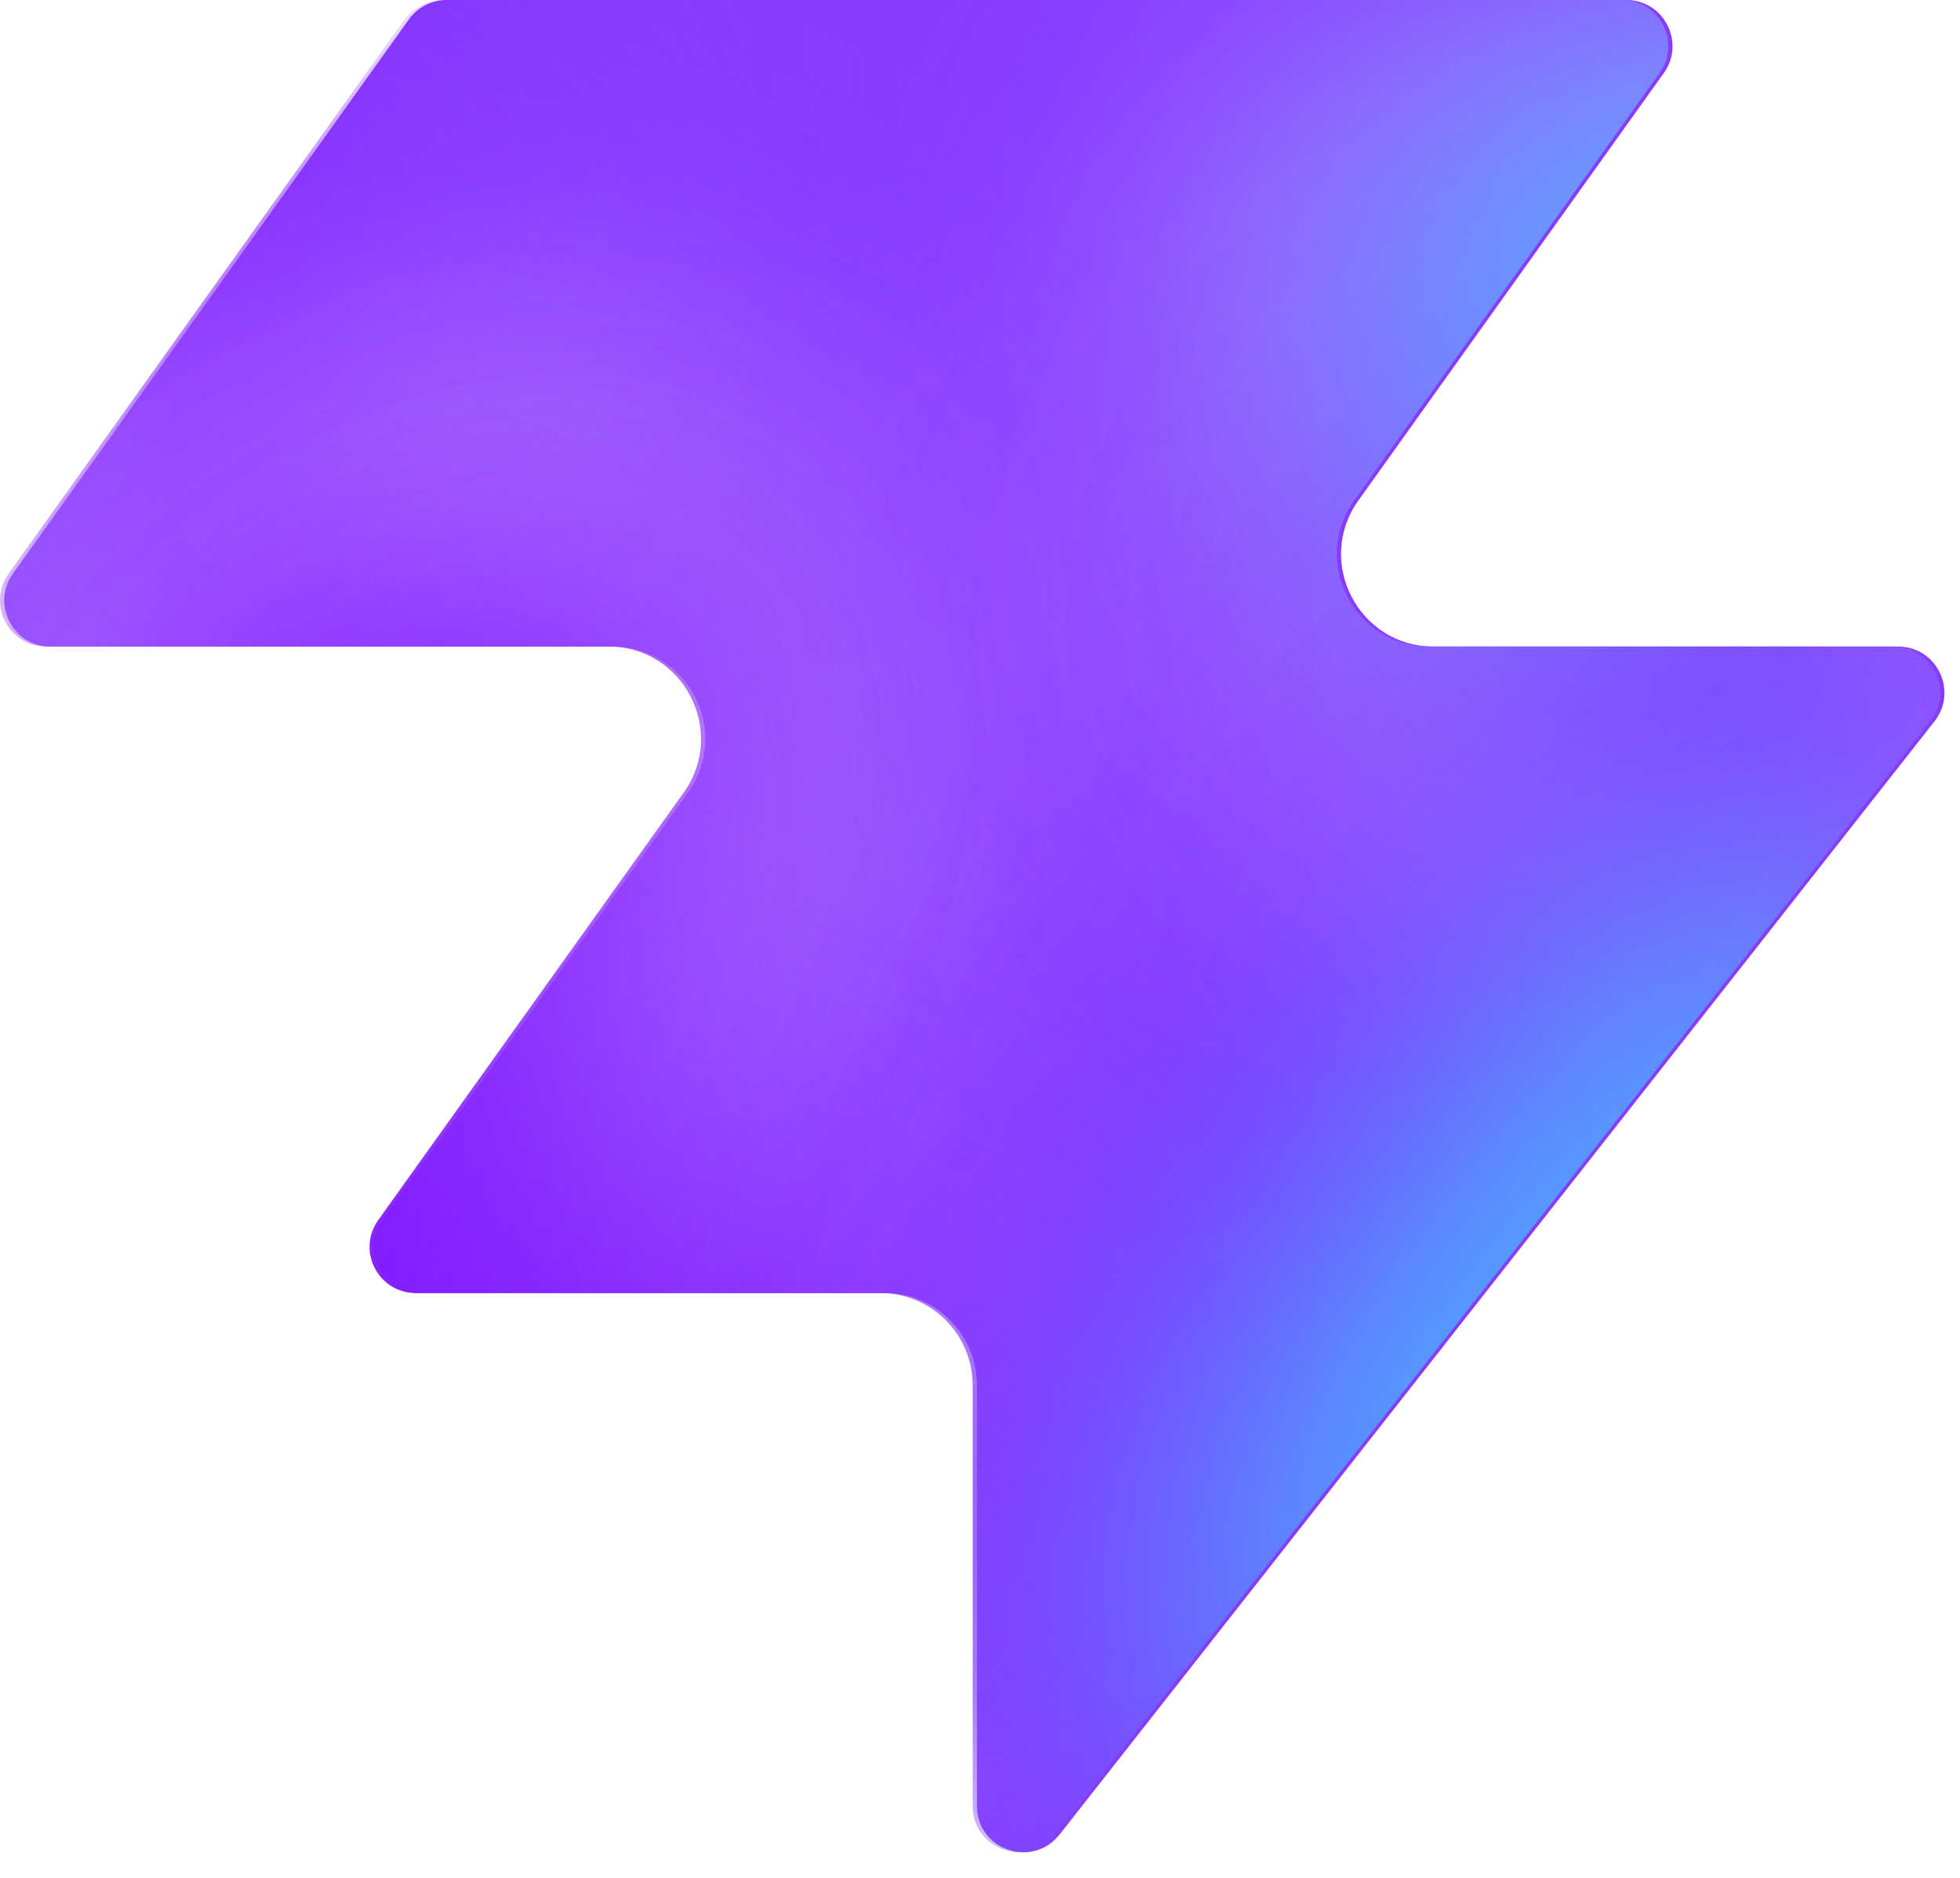
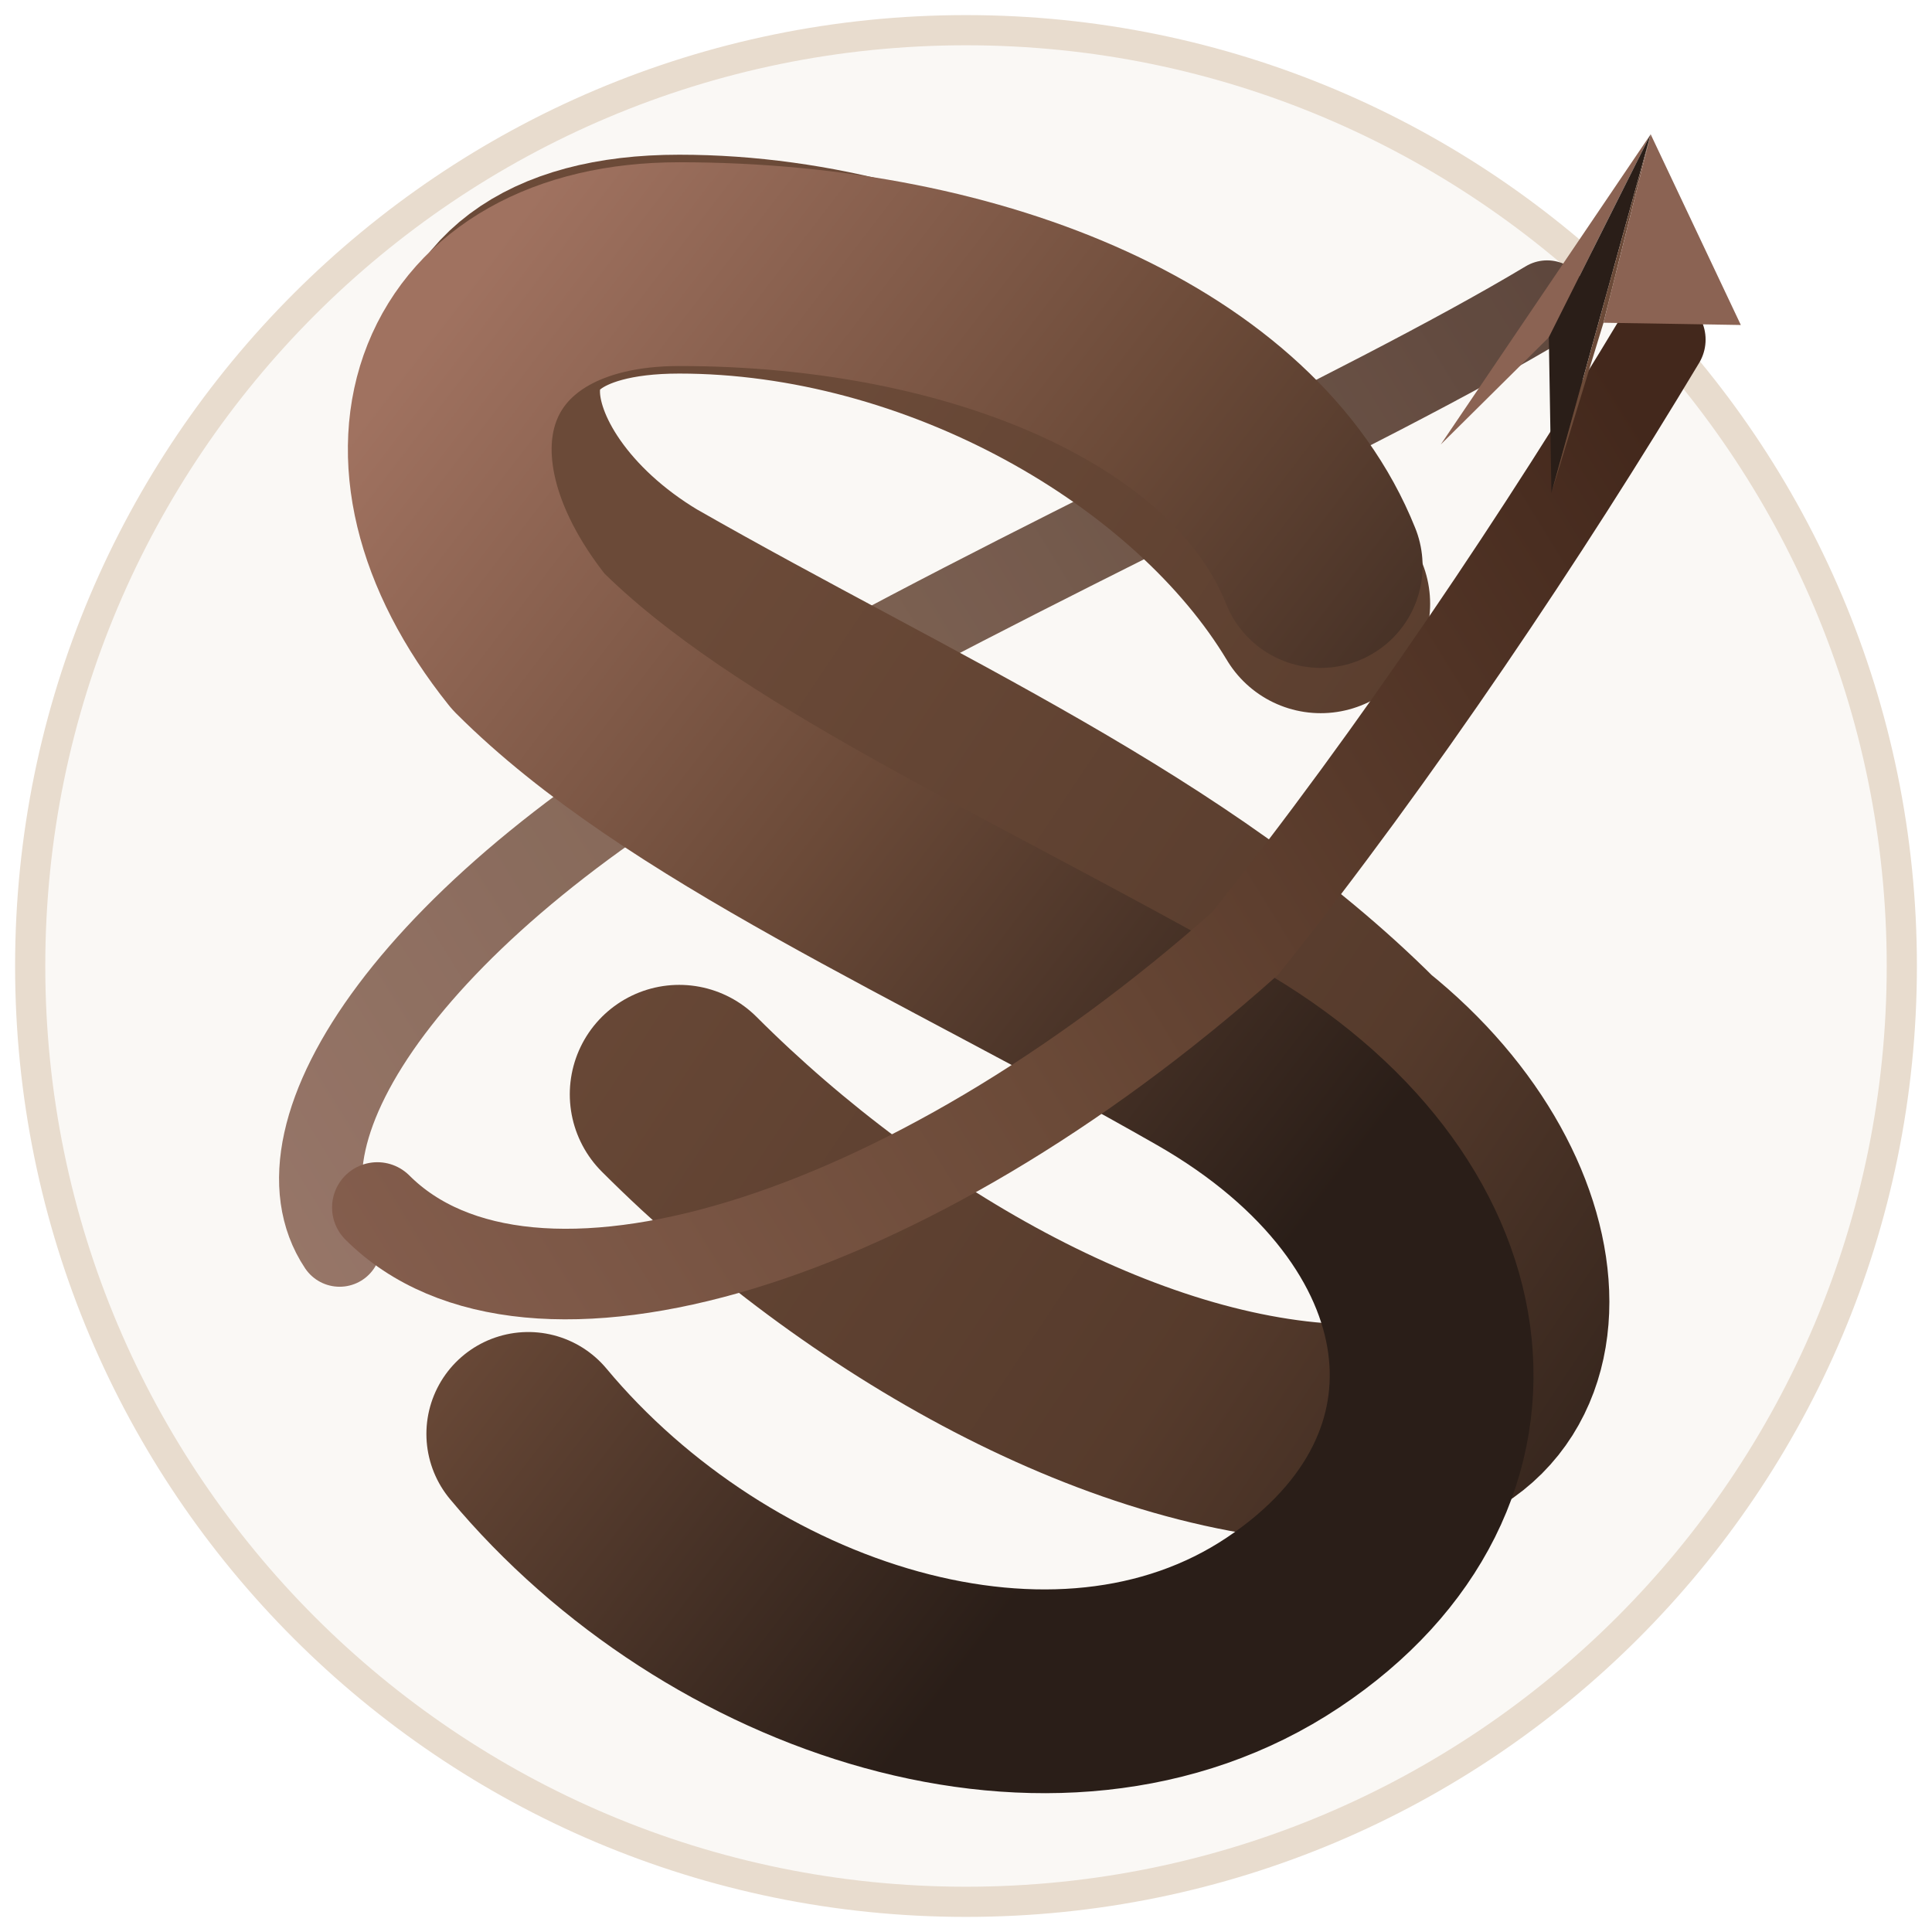
- <svg xmlns="http://www.w3.org/2000/svg" width="48" height="46" fill="none" viewBox="0 0 48 46">
-   <path fill="#863bff" d="M25.946 44.938c-.664.845-2.021.375-2.021-.698V33.937a2.26 2.26 0 0 0-2.262-2.262H10.287c-.92 0-1.456-1.04-.92-1.788l7.48-10.471c1.07-1.497 0-3.578-1.842-3.578H1.237c-.92 0-1.456-1.04-.92-1.788L10.013.474c.214-.297.556-.474.92-.474h28.894c.92 0 1.456 1.04.92 1.788l-7.48 10.471c-1.07 1.498 0 3.579 1.842 3.579h11.377c.943 0 1.473 1.088.89 1.83L25.947 44.94z" style="fill:#863bff;fill:color(display-p3 .525 .23 1);fill-opacity:1" />
-   <mask id="a" width="48" height="46" x="0" y="0" maskUnits="userSpaceOnUse" style="mask-type:alpha">
-     <path fill="#000" d="M25.842 44.938c-.664.844-2.021.375-2.021-.698V33.937a2.26 2.26 0 0 0-2.262-2.262H10.183c-.92 0-1.456-1.04-.92-1.788l7.48-10.471c1.07-1.498 0-3.579-1.842-3.579H1.133c-.92 0-1.456-1.04-.92-1.787L9.91.473c.214-.297.556-.474.92-.474h28.894c.92 0 1.456 1.04.92 1.788l-7.48 10.471c-1.07 1.498 0 3.578 1.842 3.578h11.377c.943 0 1.473 1.088.89 1.832L25.843 44.94z" style="fill:#000;fill-opacity:1" />
-   </mask>
-   <g mask="url(#a)">
-     <g filter="url(#b)">
-       <ellipse cx="5.508" cy="14.704" fill="#ede6ff" rx="5.508" ry="14.704" style="fill:#ede6ff;fill:color(display-p3 .927 .903 1);fill-opacity:1" transform="matrix(.00324 1 1 -.00324 -4.47 31.516)" />
-     </g>
-     <g filter="url(#c)">
-       <ellipse cx="10.399" cy="29.851" fill="#ede6ff" rx="10.399" ry="29.851" style="fill:#ede6ff;fill:color(display-p3 .927 .903 1);fill-opacity:1" transform="matrix(.00324 1 1 -.00324 -39.328 7.883)" />
-     </g>
-     <g filter="url(#d)">
-       <ellipse cx="5.508" cy="30.487" fill="#7e14ff" rx="5.508" ry="30.487" style="fill:#7e14ff;fill:color(display-p3 .492 .077 1);fill-opacity:1" transform="rotate(89.814 -25.913 -14.639)scale(1 -1)" />
-     </g>
-     <g filter="url(#e)">
-       <ellipse cx="5.508" cy="30.599" fill="#7e14ff" rx="5.508" ry="30.599" style="fill:#7e14ff;fill:color(display-p3 .492 .077 1);fill-opacity:1" transform="rotate(89.814 -32.644 -3.334)scale(1 -1)" />
-     </g>
-     <g filter="url(#f)">
-       <ellipse cx="5.508" cy="30.599" fill="#7e14ff" rx="5.508" ry="30.599" style="fill:#7e14ff;fill:color(display-p3 .492 .077 1);fill-opacity:1" transform="matrix(.00324 1 1 -.00324 -34.34 30.47)" />
-     </g>
-     <g filter="url(#g)">
-       <ellipse cx="14.072" cy="22.078" fill="#ede6ff" rx="14.072" ry="22.078" style="fill:#ede6ff;fill:color(display-p3 .927 .903 1);fill-opacity:1" transform="rotate(93.35 24.506 48.493)scale(-1 1)" />
-     </g>
-     <g filter="url(#h)">
-       <ellipse cx="3.47" cy="21.501" fill="#7e14ff" rx="3.47" ry="21.501" style="fill:#7e14ff;fill:color(display-p3 .492 .077 1);fill-opacity:1" transform="rotate(89.009 28.708 47.59)scale(-1 1)" />
-     </g>
-     <g filter="url(#i)">
-       <ellipse cx="3.47" cy="21.501" fill="#7e14ff" rx="3.47" ry="21.501" style="fill:#7e14ff;fill:color(display-p3 .492 .077 1);fill-opacity:1" transform="rotate(89.009 28.708 47.59)scale(-1 1)" />
-     </g>
-     <g filter="url(#j)">
-       <ellipse cx=".387" cy="8.972" fill="#7e14ff" rx="4.407" ry="29.108" style="fill:#7e14ff;fill:color(display-p3 .492 .077 1);fill-opacity:1" transform="rotate(39.51 .387 8.972)" />
-     </g>
-     <g filter="url(#k)">
-       <ellipse cx="47.523" cy="-6.092" fill="#7e14ff" rx="4.407" ry="29.108" style="fill:#7e14ff;fill:color(display-p3 .492 .077 1);fill-opacity:1" transform="rotate(37.892 47.523 -6.092)" />
-     </g>
-     <g filter="url(#l)">
-       <ellipse cx="41.412" cy="6.333" fill="#47bfff" rx="5.971" ry="9.665" style="fill:#47bfff;fill:color(display-p3 .28 .748 1);fill-opacity:1" transform="rotate(37.892 41.412 6.333)" />
-     </g>
-     <g filter="url(#m)">
-       <ellipse cx="-1.879" cy="38.332" fill="#7e14ff" rx="4.407" ry="29.108" style="fill:#7e14ff;fill:color(display-p3 .492 .077 1);fill-opacity:1" transform="rotate(37.892 -1.88 38.332)" />
-     </g>
-     <g filter="url(#n)">
-       <ellipse cx="-1.879" cy="38.332" fill="#7e14ff" rx="4.407" ry="29.108" style="fill:#7e14ff;fill:color(display-p3 .492 .077 1);fill-opacity:1" transform="rotate(37.892 -1.88 38.332)" />
-     </g>
-     <g filter="url(#o)">
-       <ellipse cx="35.651" cy="29.907" fill="#7e14ff" rx="4.407" ry="29.108" style="fill:#7e14ff;fill:color(display-p3 .492 .077 1);fill-opacity:1" transform="rotate(37.892 35.651 29.907)" />
-     </g>
-     <g filter="url(#p)">
-       <ellipse cx="38.418" cy="32.4" fill="#47bfff" rx="5.971" ry="15.297" style="fill:#47bfff;fill:color(display-p3 .28 .748 1);fill-opacity:1" transform="rotate(37.892 38.418 32.4)" />
-     </g>
+ <svg xmlns="http://www.w3.org/2000/svg" width="512" height="512" viewBox="0 0 512 512" fill="none">
+   <defs>
+     <linearGradient id="orbitG" x1="50" y1="360" x2="440" y2="120" gradientUnits="userSpaceOnUse">
+       <stop offset="0%" stop-color="#8B6353" />
+       <stop offset="50%" stop-color="#6B4A38" />
+       <stop offset="100%" stop-color="#43281C" />
+     </linearGradient>
+     <linearGradient id="topG" x1="120" y1="80" x2="380" y2="280" gradientUnits="userSpaceOnUse">
+       <stop offset="0%" stop-color="#A07260" />
+       <stop offset="50%" stop-color="#6B4A38" />
+       <stop offset="100%" stop-color="#2A1E18" />
+     </linearGradient>
+     <linearGradient id="botG" x1="120" y1="260" x2="420" y2="460" gradientUnits="userSpaceOnUse">
+       <stop offset="0%" stop-color="#6B4A38" />
+       <stop offset="60%" stop-color="#563B2C" />
+       <stop offset="100%" stop-color="#2A1E18" />
+     </linearGradient>
+     <linearGradient id="arrowG" x1="360" y1="180" x2="480" y2="60" gradientUnits="userSpaceOnUse">
+       <stop offset="0%" stop-color="#8B6353" />
+       <stop offset="50%" stop-color="#6B4A38" />
+       <stop offset="100%" stop-color="#3E2419" />
+     </linearGradient>
+   </defs>
+   <circle cx="256" cy="256" r="248" fill="#FAF8F5" stroke="#E8DCCE" stroke-width="8" />
+   <path d="M 90 330 C 70 300, 110 240, 200 190 C 270 150, 360 110, 410 80" stroke="url(#orbitG)" stroke-width="22" stroke-linecap="round" fill="none" opacity="0.85" />
+   <path d="M 180 290 C 230 340, 300 380, 360 380 C 410 380, 410 320, 360 280 C 310 230, 240 200, 170 160 C 120 130, 110 70, 180 70 C 250 70, 320 110, 350 160" stroke="url(#botG)" stroke-width="58" stroke-linecap="round" stroke-linejoin="round" fill="none" />
+   <path d="M 350 150 C 330 100, 260 70, 180 70 C 120 70, 100 120, 140 170 C 180 210, 250 240, 320 280 C 390 320, 400 390, 340 430 C 280 470, 190 440, 140 380" stroke="url(#topG)" stroke-width="54" stroke-linecap="round" stroke-linejoin="round" fill="none" />
+   <path d="M 100 320 C 140 360, 240 330, 330 250 C 370 200, 410 140, 440 90" stroke="url(#orbitG)" stroke-width="24" stroke-linecap="round" fill="none" />
+   <g transform="translate(365, 55) rotate(-15)">
+     <polygon points="75,0 0,65 35,45" fill="url(#arrowG)" />
+     <polygon points="75,0 35,45 25,85" fill="#2A1E18" />
+     <polygon points="75,0 25,85 50,45" fill="#6B4A38" />
+     <polygon points="75,0 50,45 85,55" fill="#8B6353" />
  </g>
-   <defs>
-     <filter id="b" width="60.045" height="41.654" x="-19.77" y="16.149" color-interpolation-filters="sRGB" filterUnits="userSpaceOnUse">
-       <feFlood flood-opacity="0" result="BackgroundImageFix" />
-       <feBlend in="SourceGraphic" in2="BackgroundImageFix" result="shape" />
-       <feGaussianBlur result="effect1_foregroundBlur_2002_17158" stdDeviation="7.659" />
-     </filter>
-     <filter id="c" width="90.34" height="51.437" x="-54.613" y="-7.533" color-interpolation-filters="sRGB" filterUnits="userSpaceOnUse">
-       <feFlood flood-opacity="0" result="BackgroundImageFix" />
-       <feBlend in="SourceGraphic" in2="BackgroundImageFix" result="shape" />
-       <feGaussianBlur result="effect1_foregroundBlur_2002_17158" stdDeviation="7.659" />
-     </filter>
-     <filter id="d" width="79.355" height="29.4" x="-49.64" y="2.03" color-interpolation-filters="sRGB" filterUnits="userSpaceOnUse">
-       <feFlood flood-opacity="0" result="BackgroundImageFix" />
-       <feBlend in="SourceGraphic" in2="BackgroundImageFix" result="shape" />
-       <feGaussianBlur result="effect1_foregroundBlur_2002_17158" stdDeviation="4.596" />
-     </filter>
-     <filter id="e" width="79.579" height="29.4" x="-45.045" y="20.029" color-interpolation-filters="sRGB" filterUnits="userSpaceOnUse">
-       <feFlood flood-opacity="0" result="BackgroundImageFix" />
-       <feBlend in="SourceGraphic" in2="BackgroundImageFix" result="shape" />
-       <feGaussianBlur result="effect1_foregroundBlur_2002_17158" stdDeviation="4.596" />
-     </filter>
-     <filter id="f" width="79.579" height="29.4" x="-43.513" y="21.178" color-interpolation-filters="sRGB" filterUnits="userSpaceOnUse">
-       <feFlood flood-opacity="0" result="BackgroundImageFix" />
-       <feBlend in="SourceGraphic" in2="BackgroundImageFix" result="shape" />
-       <feGaussianBlur result="effect1_foregroundBlur_2002_17158" stdDeviation="4.596" />
-     </filter>
-     <filter id="g" width="74.749" height="58.852" x="15.756" y="-17.901" color-interpolation-filters="sRGB" filterUnits="userSpaceOnUse">
-       <feFlood flood-opacity="0" result="BackgroundImageFix" />
-       <feBlend in="SourceGraphic" in2="BackgroundImageFix" result="shape" />
-       <feGaussianBlur result="effect1_foregroundBlur_2002_17158" stdDeviation="7.659" />
-     </filter>
-     <filter id="h" width="61.377" height="25.362" x="23.548" y="2.284" color-interpolation-filters="sRGB" filterUnits="userSpaceOnUse">
-       <feFlood flood-opacity="0" result="BackgroundImageFix" />
-       <feBlend in="SourceGraphic" in2="BackgroundImageFix" result="shape" />
-       <feGaussianBlur result="effect1_foregroundBlur_2002_17158" stdDeviation="4.596" />
-     </filter>
-     <filter id="i" width="61.377" height="25.362" x="23.548" y="2.284" color-interpolation-filters="sRGB" filterUnits="userSpaceOnUse">
-       <feFlood flood-opacity="0" result="BackgroundImageFix" />
-       <feBlend in="SourceGraphic" in2="BackgroundImageFix" result="shape" />
-       <feGaussianBlur result="effect1_foregroundBlur_2002_17158" stdDeviation="4.596" />
-     </filter>
-     <filter id="j" width="56.045" height="63.649" x="-27.636" y="-22.853" color-interpolation-filters="sRGB" filterUnits="userSpaceOnUse">
-       <feFlood flood-opacity="0" result="BackgroundImageFix" />
-       <feBlend in="SourceGraphic" in2="BackgroundImageFix" result="shape" />
-       <feGaussianBlur result="effect1_foregroundBlur_2002_17158" stdDeviation="4.596" />
-     </filter>
-     <filter id="k" width="54.814" height="64.646" x="20.116" y="-38.415" color-interpolation-filters="sRGB" filterUnits="userSpaceOnUse">
-       <feFlood flood-opacity="0" result="BackgroundImageFix" />
-       <feBlend in="SourceGraphic" in2="BackgroundImageFix" result="shape" />
-       <feGaussianBlur result="effect1_foregroundBlur_2002_17158" stdDeviation="4.596" />
-     </filter>
-     <filter id="l" width="33.541" height="35.313" x="24.641" y="-11.323" color-interpolation-filters="sRGB" filterUnits="userSpaceOnUse">
-       <feFlood flood-opacity="0" result="BackgroundImageFix" />
-       <feBlend in="SourceGraphic" in2="BackgroundImageFix" result="shape" />
-       <feGaussianBlur result="effect1_foregroundBlur_2002_17158" stdDeviation="4.596" />
-     </filter>
-     <filter id="m" width="54.814" height="64.646" x="-29.286" y="6.009" color-interpolation-filters="sRGB" filterUnits="userSpaceOnUse">
-       <feFlood flood-opacity="0" result="BackgroundImageFix" />
-       <feBlend in="SourceGraphic" in2="BackgroundImageFix" result="shape" />
-       <feGaussianBlur result="effect1_foregroundBlur_2002_17158" stdDeviation="4.596" />
-     </filter>
-     <filter id="n" width="54.814" height="64.646" x="-29.286" y="6.009" color-interpolation-filters="sRGB" filterUnits="userSpaceOnUse">
-       <feFlood flood-opacity="0" result="BackgroundImageFix" />
-       <feBlend in="SourceGraphic" in2="BackgroundImageFix" result="shape" />
-       <feGaussianBlur result="effect1_foregroundBlur_2002_17158" stdDeviation="4.596" />
-     </filter>
-     <filter id="o" width="54.814" height="64.646" x="8.244" y="-2.416" color-interpolation-filters="sRGB" filterUnits="userSpaceOnUse">
-       <feFlood flood-opacity="0" result="BackgroundImageFix" />
-       <feBlend in="SourceGraphic" in2="BackgroundImageFix" result="shape" />
-       <feGaussianBlur result="effect1_foregroundBlur_2002_17158" stdDeviation="4.596" />
-     </filter>
-     <filter id="p" width="39.409" height="43.623" x="18.713" y="10.588" color-interpolation-filters="sRGB" filterUnits="userSpaceOnUse">
-       <feFlood flood-opacity="0" result="BackgroundImageFix" />
-       <feBlend in="SourceGraphic" in2="BackgroundImageFix" result="shape" />
-       <feGaussianBlur result="effect1_foregroundBlur_2002_17158" stdDeviation="4.596" />
-     </filter>
-   </defs>
</svg>
